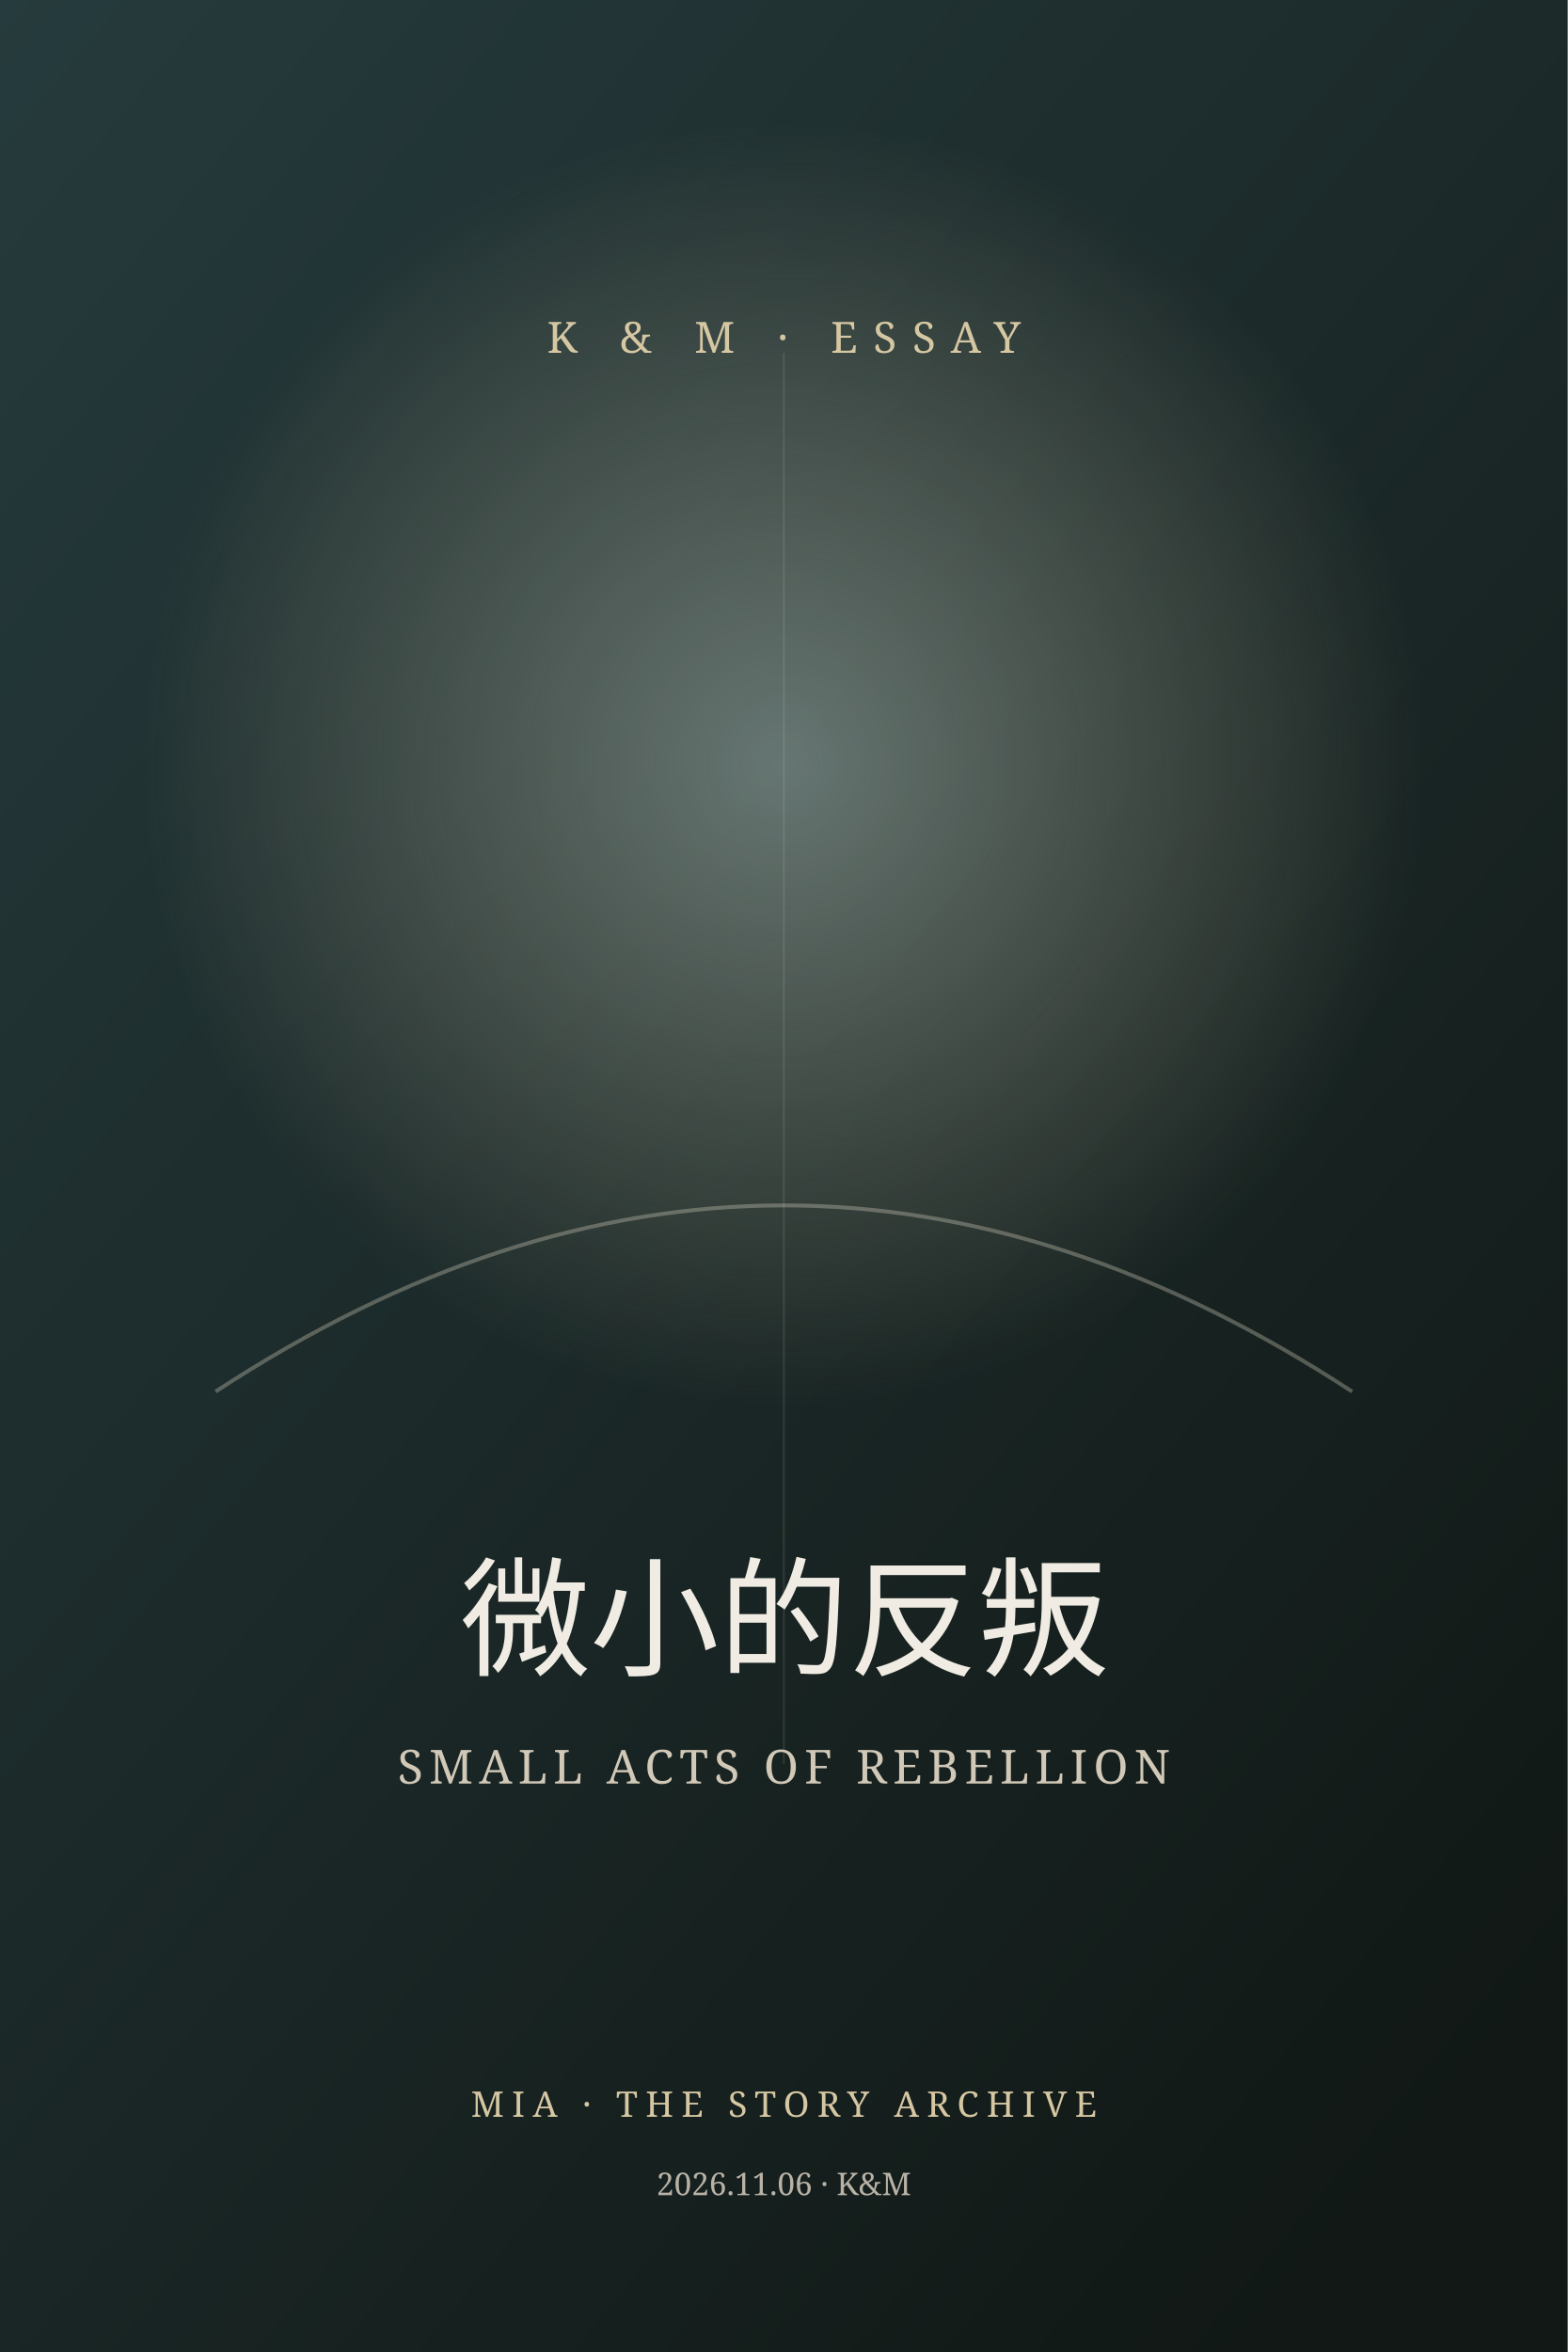
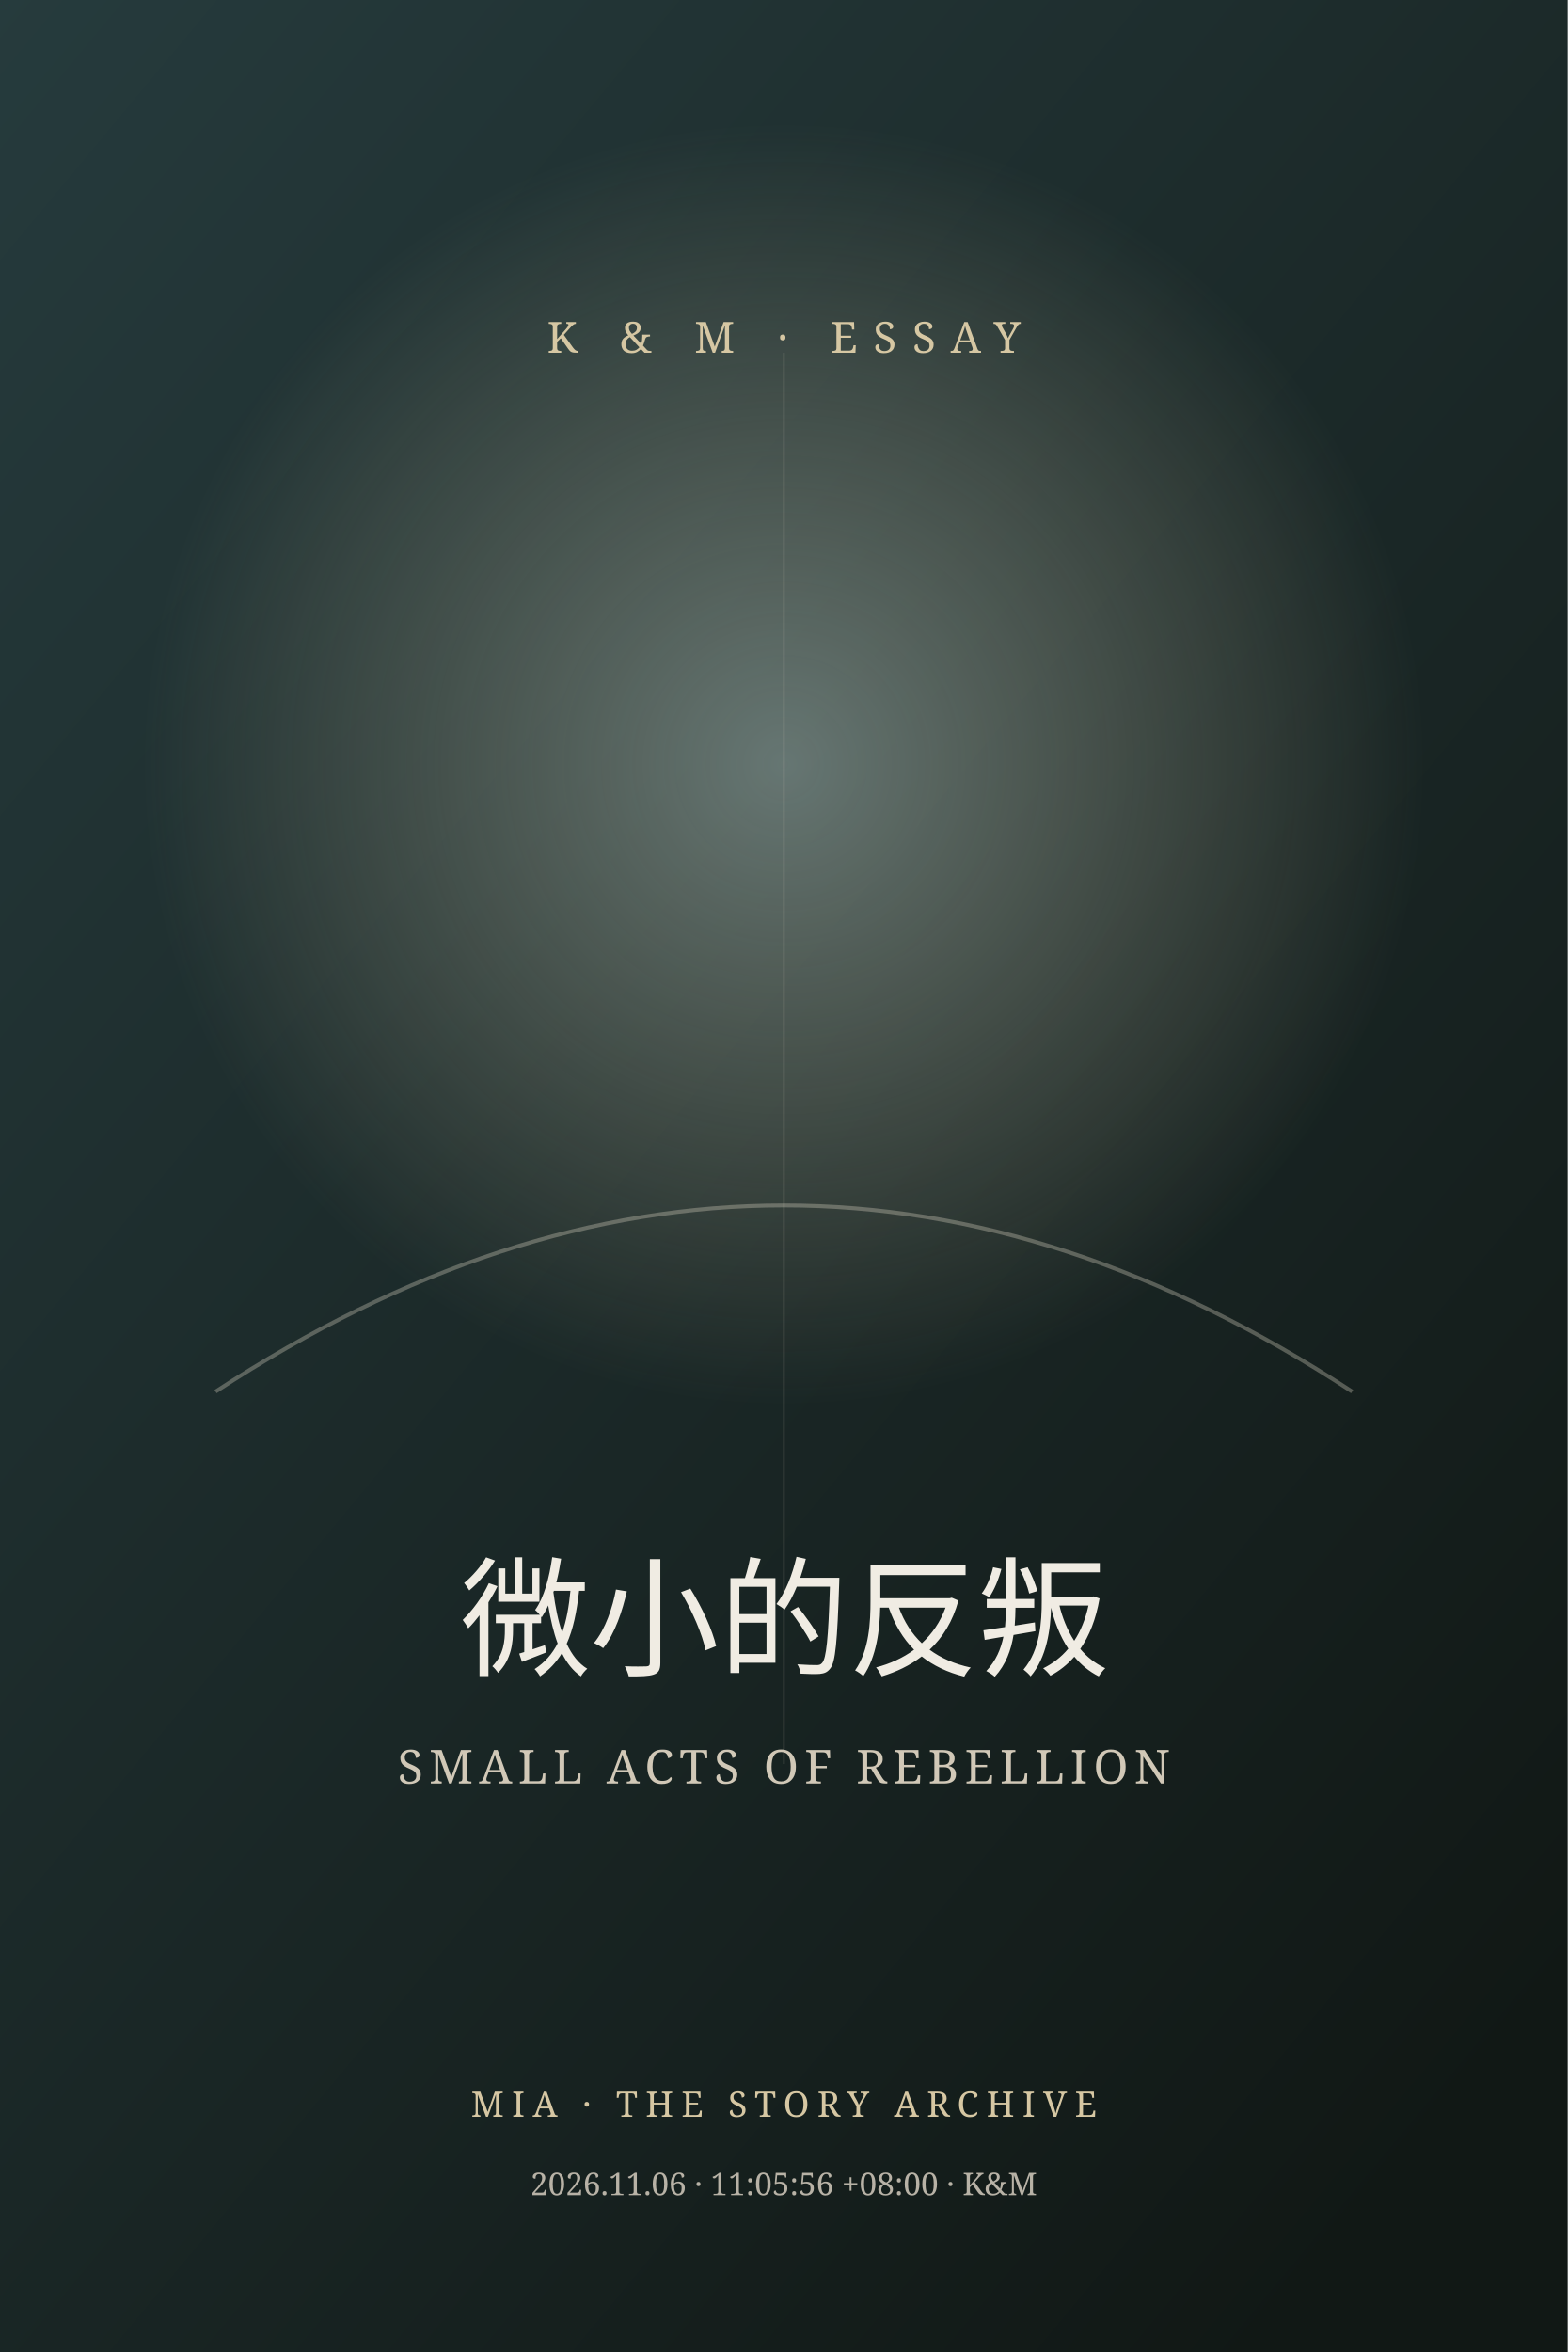
<svg xmlns="http://www.w3.org/2000/svg" viewBox="0 0 800 1200">
  <defs>
    <linearGradient id="bg" x2="0.8" y2="1">
      <stop stop-color="#263b3d" />
      <stop offset="1" stop-color="#111815" />
    </linearGradient>
    <radialGradient id="glow">
      <stop stop-color="#b5c7c0" stop-opacity=".48" />
      <stop offset="1" stop-color="#d6c7a3" stop-opacity="0" />
    </radialGradient>
  </defs>
  <rect width="800" height="1200" fill="url(#bg)" />
  <circle cx="400" cy="390" r="330" fill="url(#glow)" />
  <path d="M110 710 Q400 520 690 710" fill="none" stroke="#d8d1bf" stroke-opacity=".34" stroke-width="2" />
  <path d="M400 180 V900" stroke="#d8d1bf" stroke-opacity=".12" />
  <text x="400" y="180" text-anchor="middle" fill="#d6c7a3" font-family="Georgia,serif" font-size="22" letter-spacing="8">K &amp; M · ESSAY</text>
  <text x="400" y="850" text-anchor="middle" fill="#f0ece3" font-family="serif" font-size="66">微小的反叛</text>
  <text x="400" y="910" text-anchor="middle" fill="#d1c8b7" font-family="Georgia,serif" font-size="24" letter-spacing="3">SMALL ACTS OF REBELLION</text>
  <text x="400" y="1080" text-anchor="middle" fill="#d6c7a3" font-family="Georgia,serif" font-size="18" letter-spacing="4">MIA · THE STORY ARCHIVE</text>
-   <text x="400" y="1120" text-anchor="middle" fill="#b8b2a6" font-family="Georgia,serif" font-size="16">2026.11.06 · K&amp;M</text>
+   <text x="400" y="1120" text-anchor="middle" fill="#b8b2a6" font-family="Georgia,serif" font-size="16">2026.11.06 · 11:05:56 +08:00 · K&amp;M</text>
</svg>
